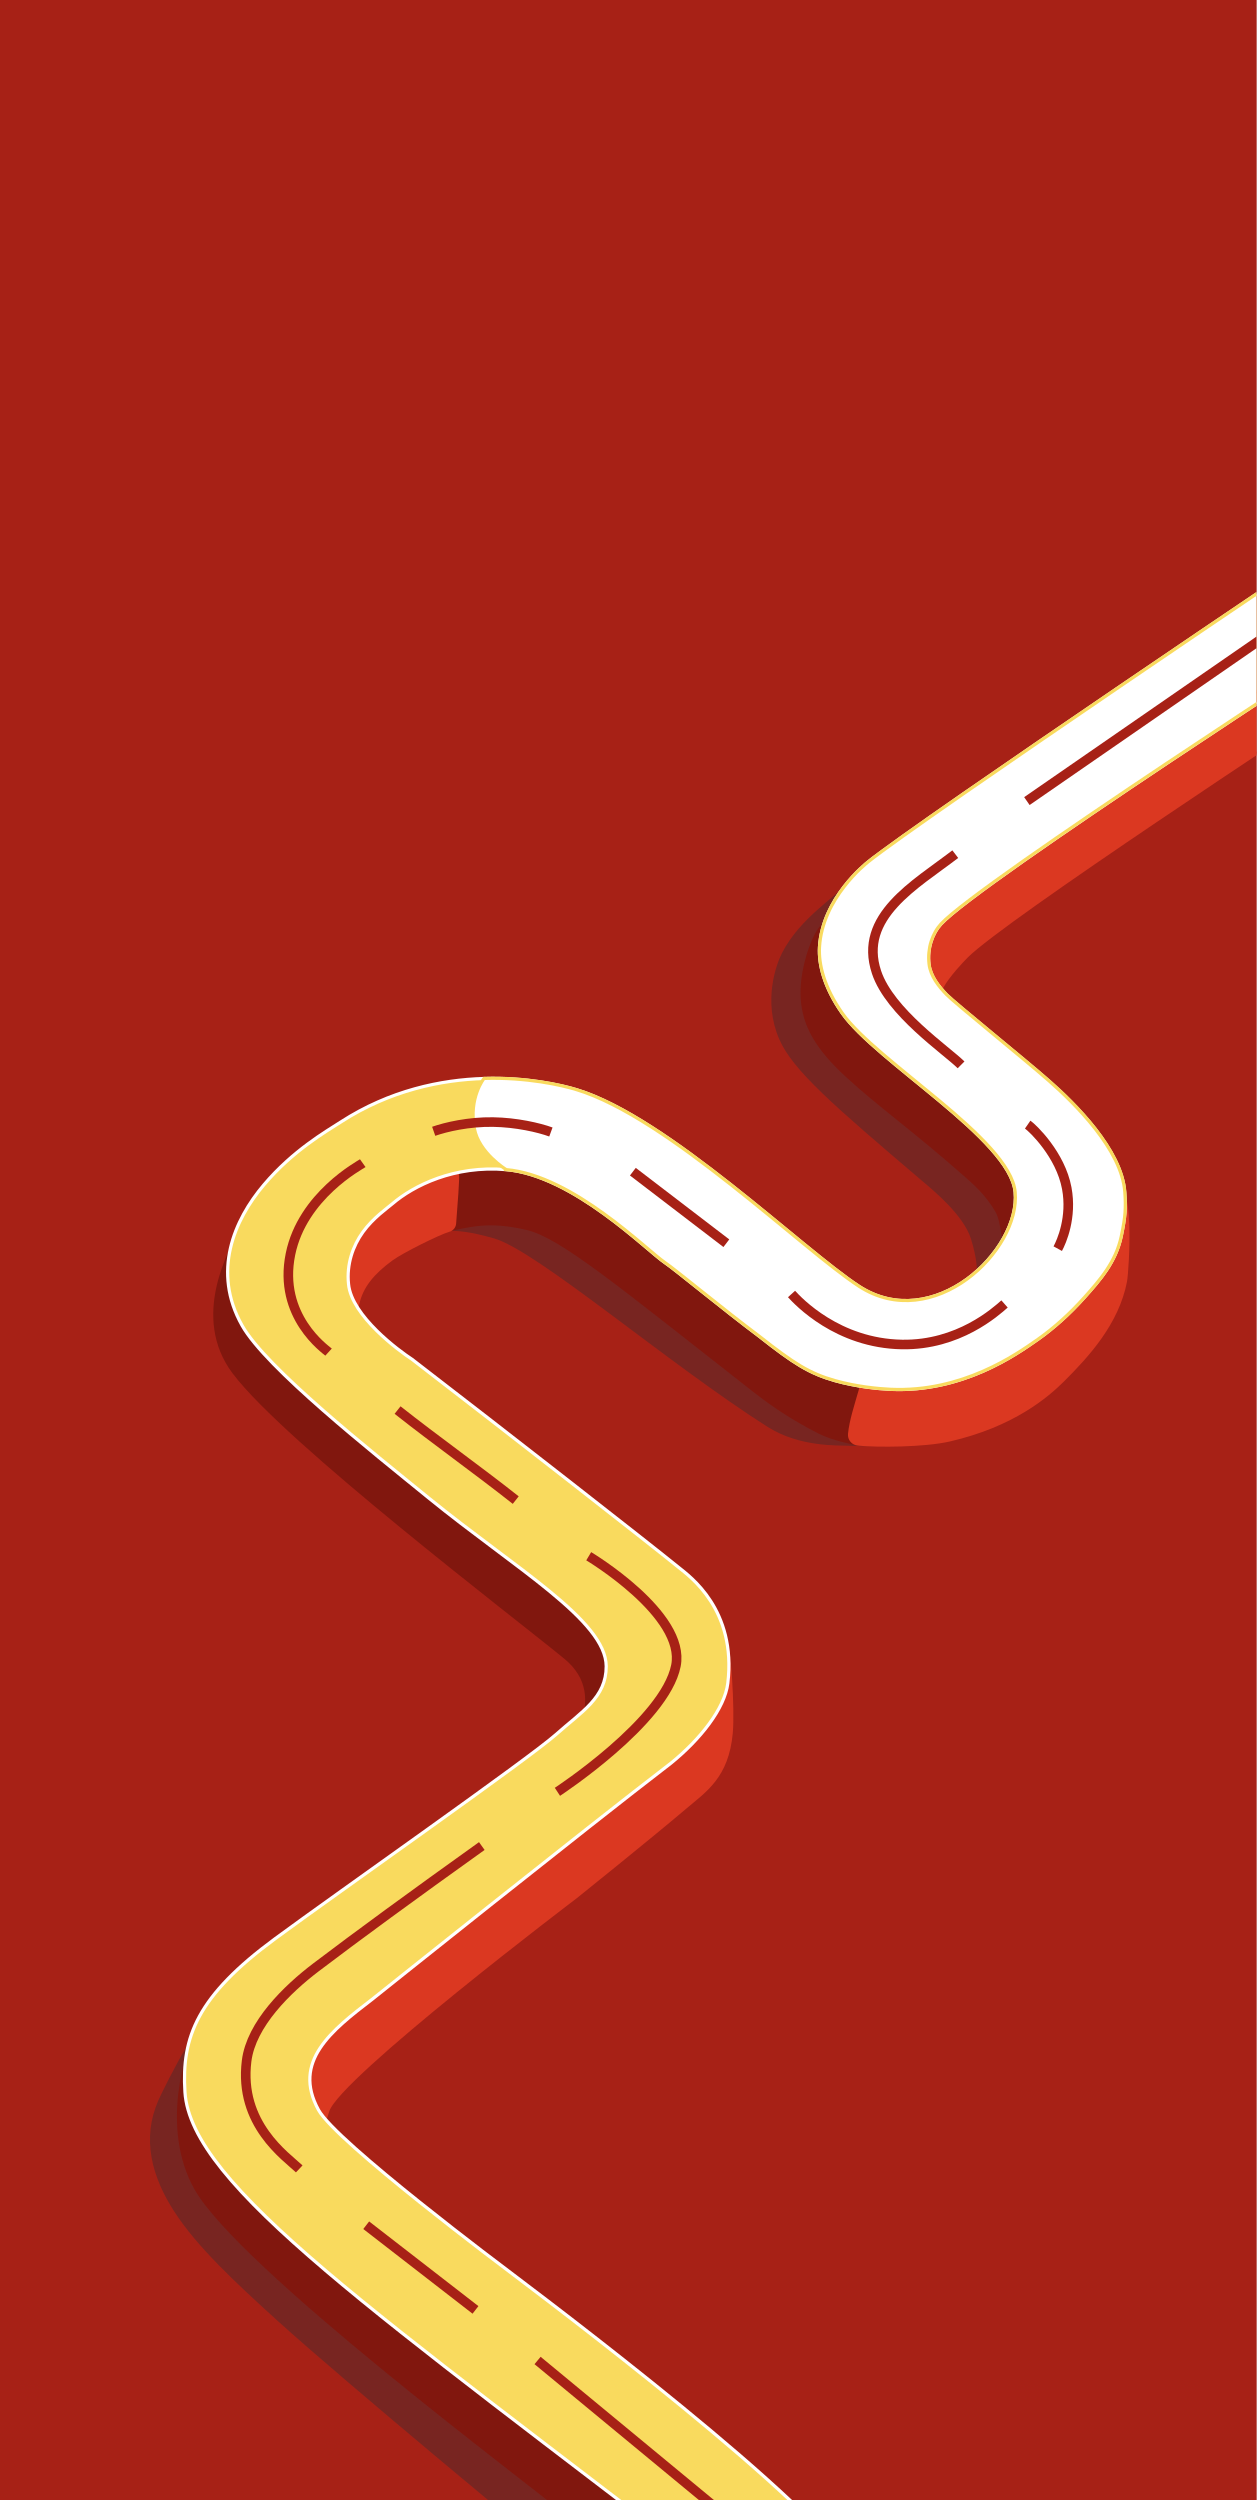
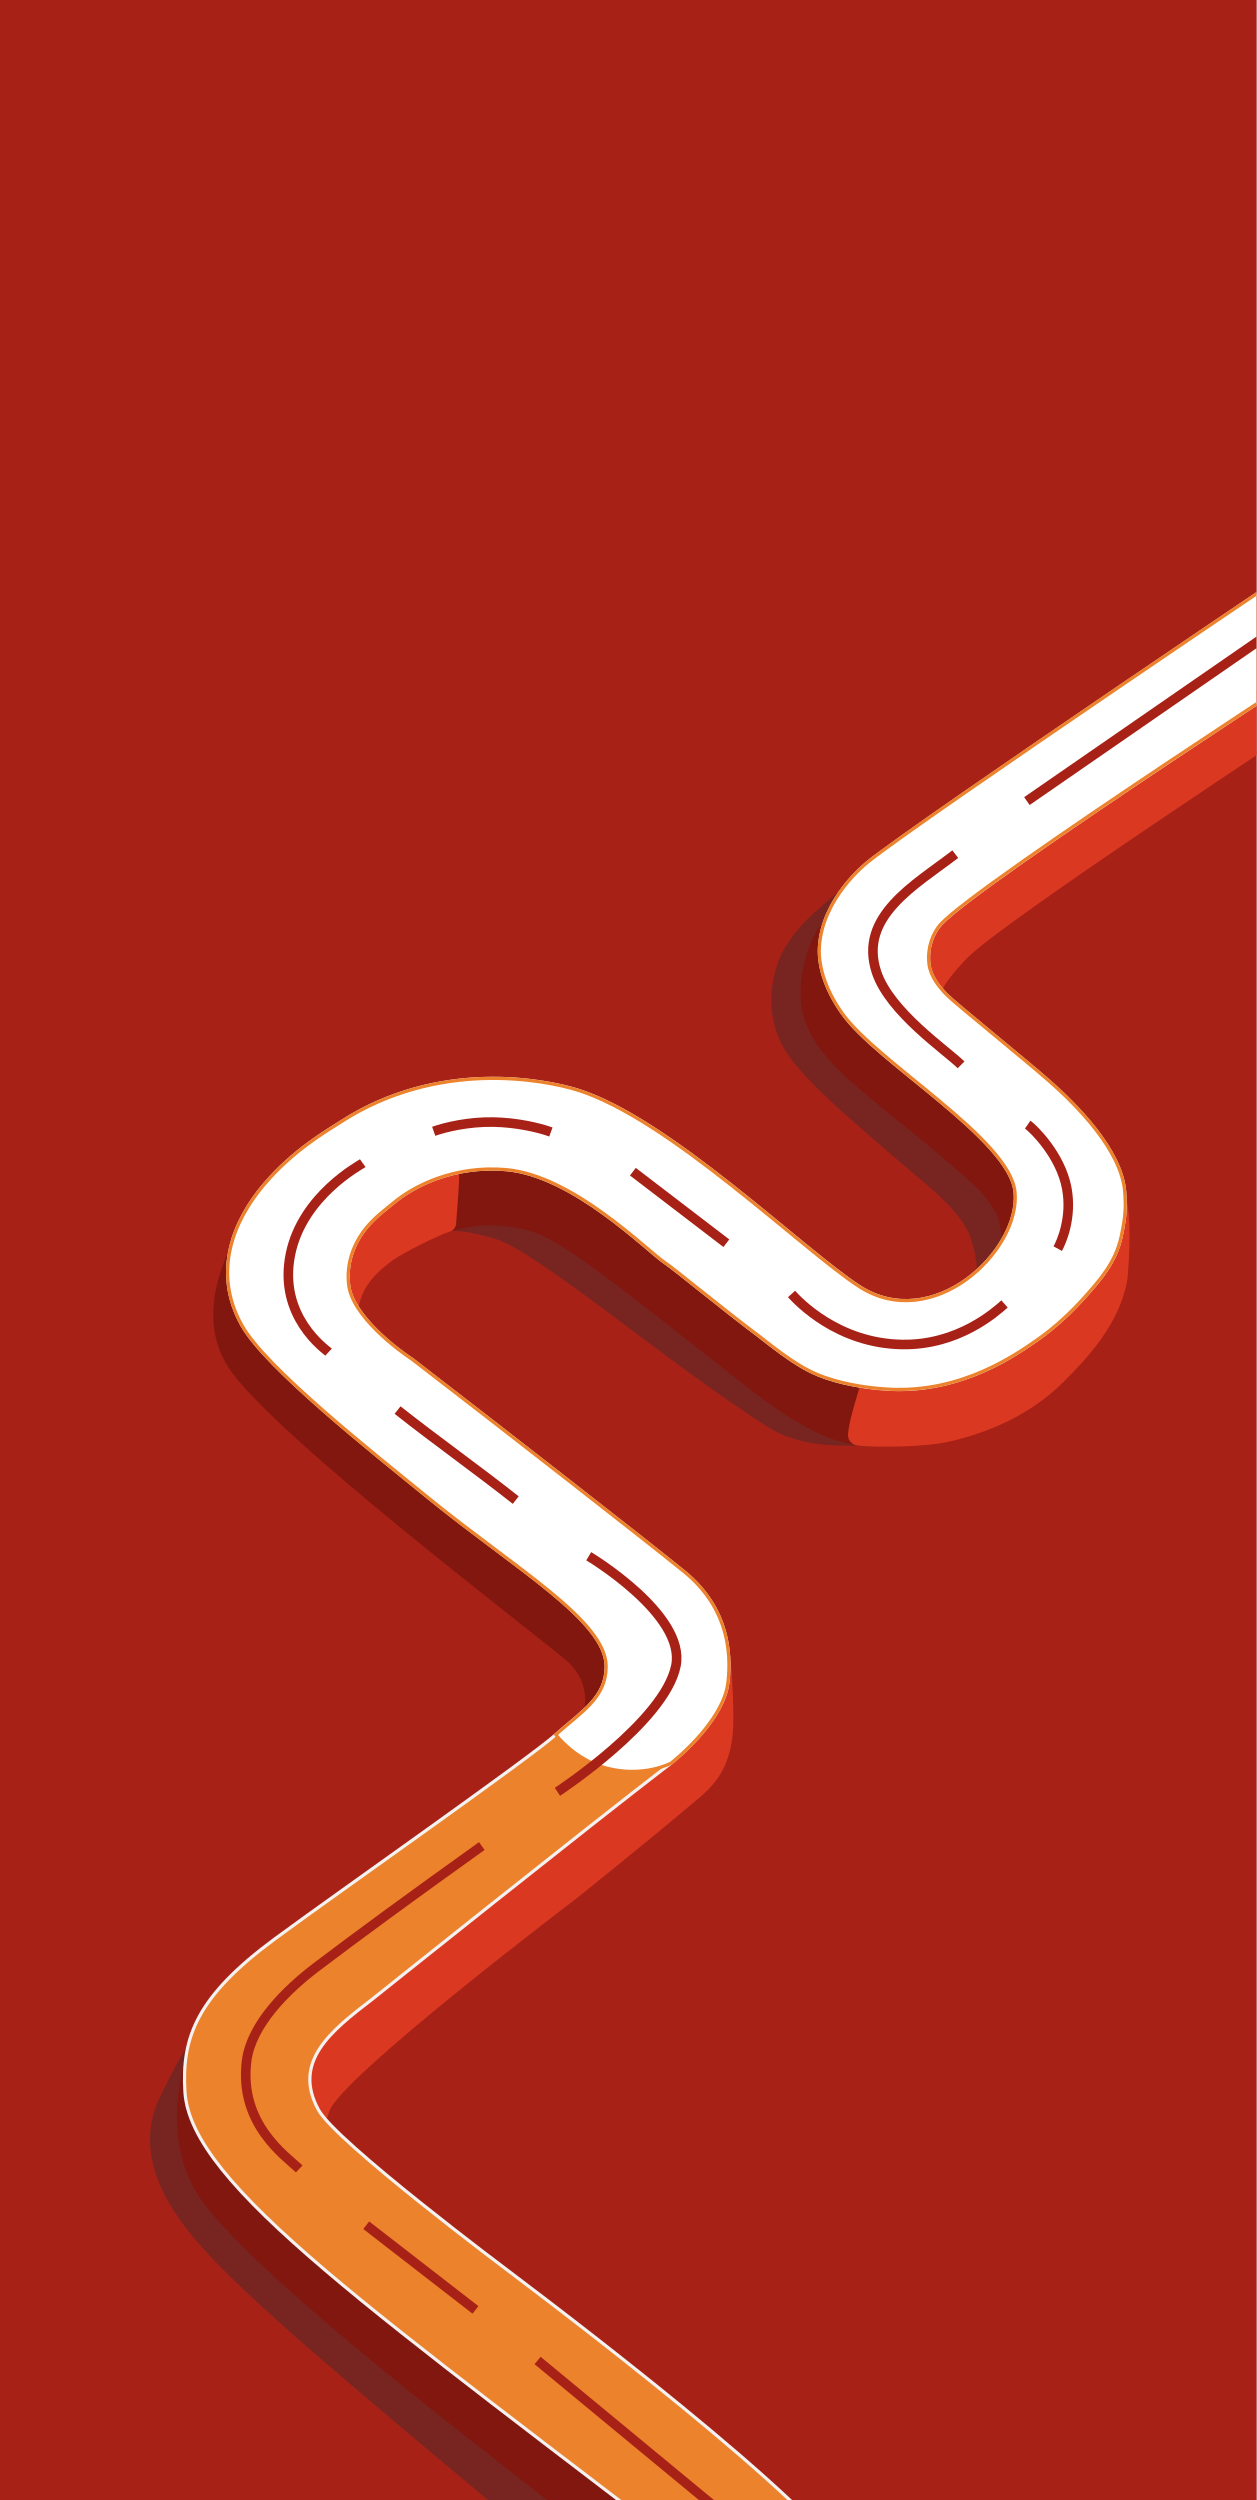
<svg xmlns="http://www.w3.org/2000/svg" width="393" height="782" viewBox="0 0 393 782" fill="none">
-   <g clip-path="url(#clip0_4477_10)">
+   <g clip-path="url(#clip0_4477_37)">
    <path d="M393 0H0V782H393V0Z" fill="#A72116" stroke="#A72116" stroke-miterlimit="10" />
    <path d="M88.49 610.17C84.98 608.73 79.08 612.66 73.9 617.2C68.72 621.74 66.28 627.09 65.59 628.07C63.27 631.37 62.32 634.75 58.8 640.48C55.28 646.21 50.83 655.32 50.05 657.07C44.76 668.94 47.94 680.71 54.98 691.58C62.02 702.45 73.74 713.4 87.2 725.61C97.75 735.18 118.61 752.86 136.83 768.14C155.05 783.43 170.64 796.32 170.64 796.32C170.64 796.32 183.12 791.35 195.75 785.14C208.39 778.93 221.18 771.47 221.82 766.49C223.28 755.16 193.08 746.71 160.67 733.19C128.26 719.67 93.63 701.07 86.22 669.43C83.06 655.95 85.67 641.97 88.04 630.94C90.41 619.91 92.56 611.83 88.48 610.16L88.49 610.17Z" fill="#782521" stroke="#782521" stroke-miterlimit="10" />
    <path d="M141.51 384.46C143.76 384.68 146.7 384.6 154.73 386.91C168.19 390.77 209.43 426.26 240.34 445.88C250.27 452.18 261.94 451.57 265.72 451.74C276.75 452.23 288.92 451.1 294.52 449.46C299.07 448.13 319.51 444.63 318.95 438.81C318.06 429.55 261.25 446.09 218.29 415.42C190.44 395.53 182.86 366.12 163.47 367.93C153.61 368.85 146.24 377.33 141.5 384.47L141.51 384.46Z" fill="#782521" stroke="#782521" stroke-miterlimit="10" />
    <path d="M267.03 275.27C262.11 280.69 250.71 287.3 245.07 298.31C243.33 301.7 239.09 313.07 244.2 324.85C248.36 334.44 261.01 345.39 288.67 368.92C292.08 371.82 301.85 379.74 304.21 387.42C308.07 399.98 304.35 401.05 306.57 403.16C309.81 406.24 326.67 399.4 327.56 378.49C327.95 369.45 321.57 362.74 310.13 350.6C292.49 331.87 286.33 335.09 279.53 323.49C268.22 304.19 276.03 279.51 269.54 278.17C268.7 278 267.97 274.22 267.02 275.27H267.03Z" fill="#782521" stroke="#782521" stroke-miterlimit="10" />
    <path d="M62.24 634.14C58.22 641.38 50.69 665.54 61.17 684.4C74.67 708.71 164.4 775.6 178.82 787.49C194.34 800.29 199.85 810.26 201.06 810.88C202.74 811.74 206.51 782.35 195.69 768.31C159.63 721.53 65.87 627.59 62.24 634.13V634.14Z" fill="#81170E" stroke="#81170E" stroke-miterlimit="10" />
    <path d="M75.92 383.85C71.9 391.09 60.19 411.96 73.12 429.24C89.33 450.9 162.43 506.58 176.84 518.47C192.36 531.27 175.88 548.94 177.09 549.56C178.77 550.42 211.44 525.58 200.62 511.55C164.56 464.77 79.55 377.32 75.91 383.85H75.92Z" fill="#81170E" stroke="#81170E" stroke-miterlimit="10" />
    <path d="M268.4 451.7C265.89 451.12 260.58 450.15 256.22 447.95C245.9 442.75 238.83 437.25 235.74 434.84C193.86 402.07 175.55 386.72 164.77 384.23C152.8 381.46 147.1 383.27 139.11 384.94C131.68 386.49 133.51 367.7 138.98 362.71C145.3 356.94 157.97 363.26 200.64 383.65C254.54 409.41 270.91 416.82 272.58 431.74C273.45 439.55 271.41 447.19 268.4 451.7Z" fill="#81170E" stroke="#81170E" stroke-miterlimit="10" />
    <path d="M256.89 290C254.06 293.27 250.33 304.02 250.97 312.6C251.58 320.72 255.45 327.74 264.79 336.35C275.19 345.94 285.19 352.81 301.7 367.34C304.8 370.07 308.59 373.3 311.81 378.81C314.02 382.61 313.48 390.62 315.39 389.67C317.3 388.72 323.35 390.83 323.35 382.09C323.35 350.36 272.16 272.37 256.89 290Z" fill="#81170E" stroke="#81170E" stroke-miterlimit="10" />
    <path d="M294.69 308.63C296.55 305.19 301.03 300.48 302.3 299.2C314.07 287.34 409.95 224.53 419.63 217.97C426.64 213.22 415.23 203.38 407.99 207.51C350.87 240.1 297.83 280.51 290.89 290.21C287.7 294.67 291.99 313.61 294.69 308.63Z" fill="#DB3821" stroke="#DB3821" stroke-miterlimit="10" />
    <path d="M347.67 373.21C354.74 365.31 352.65 397.62 352.03 400.83C349.52 413.86 340.22 424.02 332.55 431.67C327.67 436.53 317.06 445.8 296.98 450.41C289.03 452.23 274.46 452.26 268.39 451.7C266.8 451.55 265.59 450.15 265.75 448.55C266.61 439.97 272.3 429.18 270.03 424.09C269.02 421.82 327.6 395.6 347.66 373.21H347.67Z" fill="#DB3821" stroke="#DB3821" stroke-miterlimit="10" />
    <path d="M143.05 367.17C143.35 368.46 142.58 376.92 142.18 382.68C142.11 383.7 141.41 384.56 140.42 384.83C137.24 385.72 125.7 391.5 122.52 393.82C116.53 398.21 113.12 402.4 111.9 407.82C110.92 412.14 101.44 401.69 100.35 395.39C98.15 382.7 112.96 368.74 127.13 365.36C130.59 364.53 141.61 361.04 143.05 367.17Z" fill="#DB3821" stroke="#DB3821" stroke-miterlimit="10" />
    <path d="M226.87 513.92C228.08 514 229.39 534.7 228.71 542.11C227.45 555.81 220.56 560.08 214.25 565.44C203.2 574.83 180.14 593.34 180.14 593.34C180.14 593.34 105.66 649.78 102.52 660.28C99.47 670.46 96.19 672.15 94.34 672.3C91.89 672.5 90.13 654.1 90.13 646.75C90.13 636.5 218.54 513.36 226.87 513.93V513.92Z" fill="#DB3821" stroke="#DB3821" stroke-miterlimit="10" />
-     <path d="M271.58 269.59C270.73 270.27 257.21 281.01 256.33 296.26C256.02 301.67 257.78 308.85 263.41 316.88C268.77 324.53 281.91 334.38 293.9 344.4C305.89 354.41 316.74 364.59 317.53 372.88C318.41 382.08 311.96 393.21 302.41 400.16C292.86 407.11 280.21 409.88 268.66 402.35C259.81 396.58 244.88 383.4 228.6 370.57C212.32 357.74 194.67 345.25 180.4 340.89C175.52 339.4 164.76 336.95 151.38 337.35C137.99 337.76 121.98 341.02 106.59 350.97C102 353.94 91.689 359.81 82.559 370.6C73.189 381.67 66.26 397.81 75.719 414.61C83.18 427.87 116.25 454.03 134.07 468.55C161.04 490.51 189.58 506.94 189.62 521.22C189.65 531.02 181.94 535.39 173.88 542.58C165.41 550.13 105.32 592.24 86.109 606.39C61.719 624.35 56.77 637.1 57.849 654.36C59.679 683.63 116.92 722.92 226.27 807.11C248.95 824.57 275.76 812.2 267.8 808.1C268.54 793.57 182.06 727.73 160.74 711.64C158.17 709.7 105.08 669.96 99.62 659.97C91.329 644.82 103.61 635.19 116.52 625.3C116.52 625.3 183.46 571.78 209.91 551.49C218.97 544.14 226.7 534.46 227.66 526.5C230.44 503.48 215.68 493.04 212.37 490.35C202.57 482.38 158.21 447.75 128.89 425.19C124.94 422.63 109.97 411.67 109.02 401.66C108.38 395.53 110.33 389.79 113.53 385.37C116.73 380.95 121.19 377.86 122.71 376.56C129.36 370.86 142.13 364.46 158.29 365.86C179.27 367.67 202.31 391.14 207.98 394.95C211.19 397.1 226.16 409.51 237.45 417.96C248.22 426.46 253.19 429.62 261.21 431.88C267.74 433.72 274.48 434.4 278.52 434.59C289.73 435.1 299.54 432.4 307.41 428.97C315.28 425.54 321.2 421.37 324.65 418.95C329.42 415.6 334.55 411.05 339.29 405.73C344.03 400.41 349 394.86 350.72 386.68C352.03 380.46 352.15 377.81 351.82 372.98C350.91 359.62 335.98 345.06 328.13 338.15C320.28 331.25 298.46 313.66 296.05 311.13C293.64 308.6 291.05 305.45 290.58 301.6C290.28 299.12 290.55 296.69 291.24 294.52C291.93 292.35 293.01 290.46 294.33 289.05C306.17 276.12 427.39 197.77 427.39 197.77L413.24 191.84L417.01 169.64C417.01 169.64 288.27 256.19 271.57 269.61L271.58 269.59Z" fill="#F9DA5E" stroke="white" stroke-miterlimit="10" />
-     <path d="M158.3 365.85C163.55 366.3 168.92 368.11 174.12 370.62C179.32 373.13 184.34 376.36 188.89 379.64C193.44 382.92 197.5 386.27 200.79 389.03C204.08 391.79 206.58 393.97 208 394.93C208.8 395.47 210.34 396.65 212.37 398.25C214.4 399.85 216.93 401.87 219.7 404.08C222.47 406.29 225.51 408.7 228.55 411.09C231.59 413.48 234.64 415.83 237.47 417.95C240.16 420.07 242.49 421.86 244.6 423.39C246.71 424.92 248.59 426.18 250.38 427.25C252.17 428.32 253.89 429.19 255.65 429.94C257.41 430.69 259.23 431.31 261.23 431.87C262.86 432.33 264.51 432.72 266.12 433.04C267.73 433.36 269.31 433.63 270.82 433.84C272.33 434.05 273.75 434.21 275.05 434.33C276.35 434.45 277.53 434.53 278.54 434.57C281.34 434.7 284.06 434.62 286.68 434.39C289.3 434.16 291.82 433.76 294.24 433.24C296.66 432.72 298.97 432.08 301.17 431.35C303.37 430.62 305.46 429.81 307.43 428.95C309.4 428.09 311.24 427.19 312.96 426.28C314.68 425.37 316.26 424.45 317.71 423.56C319.16 422.67 320.47 421.82 321.63 421.03C322.79 420.24 323.81 419.53 324.67 418.93C325.86 418.09 327.08 417.18 328.3 416.2C329.52 415.22 330.76 414.17 332 413.06C333.24 411.95 334.47 410.78 335.69 409.55C336.91 408.32 338.12 407.04 339.31 405.71C340.5 404.38 341.67 403.07 342.82 401.67C343.97 400.27 345.1 398.83 346.13 397.28C347.16 395.73 348.1 394.1 348.89 392.34C349.68 390.58 350.32 388.69 350.75 386.65C351.08 385.09 351.33 383.76 351.52 382.56C351.71 381.36 351.84 380.3 351.91 379.27C351.98 378.24 352.01 377.27 352 376.25C351.99 375.23 351.93 374.16 351.85 372.95C351.62 369.61 350.52 366.19 348.87 362.84C347.22 359.49 345.02 356.2 342.61 353.11C340.2 350.02 337.57 347.14 335.05 344.59C332.53 342.04 330.13 339.84 328.16 338.11C326.19 336.38 323.36 333.99 320.17 331.33C316.98 328.67 313.44 325.75 310.08 322.96C306.72 320.17 303.51 317.52 301.01 315.41C298.51 313.3 296.69 311.73 296.08 311.09C295.47 310.45 294.86 309.79 294.27 309.08C293.68 308.37 293.12 307.62 292.61 306.82C292.1 306.02 291.66 305.19 291.32 304.32C290.98 303.45 290.72 302.52 290.61 301.56C290.53 300.94 290.5 300.32 290.49 299.71C290.48 299.1 290.51 298.5 290.57 297.9C290.63 297.3 290.72 296.72 290.83 296.15C290.94 295.58 291.09 295.02 291.26 294.48C291.43 293.94 291.63 293.41 291.85 292.91C292.07 292.41 292.31 291.92 292.57 291.46C292.83 291 293.11 290.56 293.41 290.15C293.71 289.74 294.02 289.36 294.35 289C297.31 285.77 307.11 278.45 320.14 269.28C333.17 260.12 349.43 249.11 365.33 238.51C381.23 227.91 396.75 217.71 408.29 210.16C419.84 202.61 427.42 197.72 427.42 197.72L423.88 196.24L420.34 194.76L416.8 193.28L413.26 191.8L414.2 186.25L415.14 180.7L416.08 175.15L417.02 169.6C417.02 169.6 408.97 175.01 396.64 183.33C384.31 191.65 367.69 202.89 350.56 214.55C333.43 226.21 315.76 238.29 301.35 248.29C286.94 258.29 275.75 266.22 271.58 269.57C271.37 269.74 270.36 270.54 268.96 271.88C267.56 273.22 265.76 275.1 263.97 277.44C262.18 279.78 260.37 282.57 258.97 285.73C257.57 288.89 256.56 292.42 256.34 296.24C256.26 297.59 256.31 299.05 256.52 300.61C256.73 302.17 257.1 303.83 257.65 305.56C258.2 307.29 258.94 309.12 259.89 311C260.84 312.88 262.01 314.84 263.41 316.85C264.81 318.86 266.58 320.81 268.75 322.97C270.92 325.13 273.44 327.39 276.17 329.72C278.9 332.05 281.83 334.47 284.83 336.92C287.83 339.37 290.9 341.87 293.9 344.37C296.9 346.87 299.83 349.39 302.54 351.88C305.25 354.37 307.76 356.84 309.92 359.26C312.08 361.68 313.88 364.04 315.2 366.31C316.52 368.58 317.34 370.78 317.54 372.85C317.76 375.15 317.52 377.57 316.89 380.02C316.26 382.47 315.24 384.94 313.89 387.34C312.54 389.74 310.87 392.07 308.94 394.24C307.01 396.41 304.81 398.4 302.43 400.14C300.05 401.88 297.46 403.35 294.75 404.47C292.04 405.59 289.2 406.35 286.3 406.66C283.4 406.97 280.44 406.83 277.48 406.14C274.52 405.45 271.57 404.21 268.68 402.33C266.47 400.89 263.88 398.98 260.98 396.74C258.08 394.5 254.88 391.9 251.44 389.09C248 386.28 244.33 383.25 240.51 380.12C236.69 376.99 232.7 373.76 228.62 370.55C224.54 367.34 220.39 364.16 216.23 361.11C212.07 358.06 207.89 355.17 203.77 352.53C199.65 349.89 195.6 347.52 191.69 345.54C187.78 343.56 184 341.96 180.43 340.87C179.21 340.5 177.62 340.06 175.72 339.63C173.82 339.2 171.6 338.76 169.11 338.39C166.62 338.02 163.87 337.7 160.9 337.5C157.93 337.3 154.75 337.23 151.4 337.33C151.4 337.33 146.56 343.37 148.39 353.06C149.82 360.63 158.31 365.83 158.31 365.83L158.3 365.85Z" fill="white" stroke="#F9DA5E" stroke-miterlimit="10" />
+     <path d="M271.58 269.59C270.73 270.27 257.21 281.01 256.33 296.26C256.02 301.67 257.78 308.85 263.41 316.88C269.04 324.91 281.91 334.38 293.9 344.4C305.89 354.42 316.74 364.59 317.53 372.88C318.41 382.08 311.96 393.21 302.41 400.16C292.86 407.11 280.21 409.88 268.66 402.35C259.81 396.58 244.88 383.4 228.6 370.57C212.32 357.74 194.67 345.25 180.4 340.89C175.52 339.4 164.76 336.95 151.38 337.35C137.99 337.76 121.98 341.02 106.59 350.97C102 353.94 91.69 359.81 82.56 370.6C73.19 381.67 66.26 397.81 75.72 414.61C83.18 427.87 116.25 454.03 134.07 468.55C161.04 490.51 189.58 506.94 189.62 521.22C189.65 531.02 181.94 535.39 173.88 542.58C165.41 550.13 105.32 592.24 86.11 606.39C61.72 624.35 56.77 637.1 57.85 654.36C59.68 683.63 116.92 722.92 226.27 807.11C248.95 824.57 275.76 812.2 267.8 808.1C268.54 793.57 182.06 727.73 160.74 711.64C158.17 709.7 105.08 669.96 99.62 659.97C91.33 644.82 103.61 635.19 116.52 625.3C116.52 625.3 183.46 571.78 209.91 551.49C218.97 544.14 226.7 534.46 227.66 526.5C230.44 503.48 215.68 493.04 212.37 490.35C202.57 482.38 158.21 447.75 128.89 425.19C124.94 422.63 109.97 411.67 109.02 401.66C108.38 395.53 110.33 389.79 113.53 385.37C116.73 380.95 121.19 377.86 122.71 376.56C129.36 370.86 142.13 364.46 158.29 365.86C179.27 367.67 202.31 391.14 207.98 394.95C211.19 397.1 226.16 409.51 237.45 417.96C248.22 426.46 253.19 429.62 261.21 431.88C267.74 433.72 274.48 434.4 278.52 434.59C289.73 435.1 299.54 432.4 307.41 428.97C315.28 425.54 321.2 421.37 324.65 418.95C329.42 415.6 334.55 411.05 339.29 405.73C344.03 400.41 349 394.86 350.72 386.68C352.03 380.46 352.15 377.81 351.82 372.98C350.91 359.62 335.98 345.06 328.13 338.15C320.28 331.24 298.46 313.66 296.05 311.13C293.64 308.6 291.05 305.45 290.58 301.6C290.28 299.12 290.55 296.69 291.24 294.52C291.93 292.35 293.01 290.46 294.33 289.05C306.17 276.12 427.39 197.77 427.39 197.77L413.24 191.84L417.01 169.64C417.01 169.64 288.27 256.19 271.57 269.61L271.58 269.59Z" fill="#EC822C" stroke="#F4F1F1" stroke-miterlimit="10" />
+     <path d="M209.92 551.49C214.45 547.81 218.65 543.56 221.83 539.22C225.01 534.88 227.19 530.48 227.67 526.49C229.06 514.98 226.06 506.62 222.31 500.79C218.56 494.96 214.04 491.68 212.38 490.34C207.48 486.36 193.94 475.71 177.96 463.23C161.98 450.75 143.56 436.46 128.9 425.18C126.93 423.9 122.2 420.52 117.84 416.21C113.48 411.9 109.5 406.66 109.03 401.65C108.71 398.59 109.03 395.62 109.84 392.86C110.65 390.1 111.94 387.57 113.54 385.36C115.14 383.15 117.06 381.27 118.76 379.79C120.46 378.31 121.96 377.2 122.72 376.55C126.04 373.7 130.9 370.68 136.94 368.54C142.98 366.4 150.22 365.15 158.3 365.85C168.79 366.76 179.8 373.08 188.89 379.65C197.98 386.22 205.16 393.04 207.99 394.94C209.59 396.02 214.14 399.66 219.69 404.08C225.24 408.5 231.81 413.72 237.46 417.94C242.85 422.19 246.78 425.1 250.37 427.24C253.96 429.38 257.21 430.73 261.22 431.86C264.49 432.78 267.8 433.41 270.81 433.83C273.82 434.25 276.51 434.47 278.53 434.56C284.13 434.81 289.39 434.27 294.23 433.23C299.07 432.19 303.49 430.66 307.42 428.94C311.35 427.22 314.8 425.32 317.7 423.55C320.6 421.78 322.94 420.13 324.66 418.92C327.05 417.24 329.52 415.27 331.99 413.05C334.46 410.83 336.93 408.36 339.3 405.7C341.63 403.08 344.06 400.36 346.12 397.28C348.18 394.2 349.87 390.74 350.73 386.65C351.39 383.54 351.74 381.32 351.89 379.28C352.04 377.24 351.99 375.37 351.82 372.95C351.36 366.27 347.4 359.29 342.58 353.11C337.76 346.93 332.06 341.57 328.13 338.12C324.2 334.67 316.79 328.54 310.05 322.97C303.31 317.4 297.26 312.37 296.05 311.1C294.84 309.84 293.6 308.42 292.59 306.83C291.58 305.24 290.82 303.49 290.58 301.56C290.43 300.32 290.42 299.09 290.54 297.9C290.66 296.71 290.9 295.56 291.24 294.48C291.58 293.4 292.02 292.38 292.55 291.46C293.08 290.54 293.67 289.71 294.33 289.01C300.25 282.54 333.52 259.72 365.3 238.52C397.08 217.32 427.39 197.73 427.39 197.73L420.31 194.77L413.23 191.81L415.11 180.71L416.99 169.61C416.99 169.61 384.8 191.25 350.53 214.56C316.26 237.87 279.9 262.87 271.55 269.58C271.12 269.92 267.53 272.78 263.94 277.45C260.35 282.12 256.75 288.62 256.3 296.25C256.14 298.95 256.51 302.1 257.61 305.58C258.71 309.06 260.56 312.86 263.38 316.87C266.06 320.69 270.69 325.07 276.14 329.74C281.59 334.41 287.88 339.38 293.87 344.39C299.87 349.4 305.58 354.44 309.89 359.28C314.2 364.12 317.11 368.73 317.5 372.88C317.94 377.48 316.55 382.57 313.85 387.37C311.15 392.17 307.16 396.69 302.38 400.17C297.61 403.64 292.05 406.07 286.25 406.69C280.45 407.31 274.4 406.12 268.63 402.36C264.21 399.48 258.26 394.74 251.39 389.12C244.52 383.5 236.71 377 228.57 370.58C220.43 364.16 211.95 357.83 203.72 352.56C195.49 347.29 187.51 343.08 180.38 340.9C177.94 340.15 174.03 339.17 169.06 338.42C164.09 337.67 158.05 337.16 151.36 337.36C144.67 337.56 137.32 338.48 129.72 340.59C122.12 342.7 114.27 346 106.58 350.98C104.28 352.46 100.56 354.67 96.27 357.86C91.98 361.05 87.12 365.21 82.55 370.61C77.87 376.14 73.79 382.95 72.07 390.47C70.35 397.99 70.98 406.22 75.71 414.63C79.44 421.26 89.58 431.11 101 441.13C112.42 451.15 125.15 461.31 134.06 468.57C147.54 479.55 161.42 489.15 171.93 497.79C182.44 506.43 189.59 514.1 189.61 521.24C189.62 526.14 187.71 529.68 184.77 532.9C181.83 536.12 177.9 539.01 173.87 542.6C173.87 542.6 179.65 550.34 189.42 552.98C201.23 556.17 209.89 551.51 209.89 551.51L209.92 551.49Z" fill="white" stroke="#EC822C" stroke-miterlimit="10" />
    <path d="M321.21 250.58L396.69 198.41" stroke="#A72116" stroke-width="3" stroke-miterlimit="10" />
    <path d="M298.81 267.18C286.31 276.78 268.36 286.65 274.18 304.12C278.34 316.61 296.09 328.57 300.62 333.09" stroke="#A72116" stroke-width="3" stroke-miterlimit="10" />
    <path d="M321.46 351.78C323.08 352.9 331.73 361.19 333.68 371.66C335.39 380.8 332.06 388.39 330.86 390.58" stroke="#A72116" stroke-width="3" stroke-miterlimit="10" />
    <path d="M314.22 407.88C311.46 410.31 299.83 420.85 282.17 420.56C262.01 420.23 249.65 407.03 247.59 404.76" stroke="#A72116" stroke-width="3" stroke-miterlimit="10" />
    <path d="M227.2 388.88L197.96 366.5" stroke="#A72116" stroke-width="3" stroke-miterlimit="10" />
    <path d="M172.32 354.09C168.55 352.71 161.5 351.09 154.21 350.98C146.55 350.87 139.53 352.52 135.66 353.87" stroke="#A72116" stroke-width="3" stroke-miterlimit="10" />
-     <path d="M113.47 363.84C112.6 364.46 94.591 374.02 90.861 392.28C86.88 411.76 101.84 422.09 102.77 422.94" stroke="#A72116" stroke-width="3" stroke-miterlimit="10" />
+     <path d="M113.47 363.84C112.6 364.46 94.59 374.02 90.86 392.28C86.88 411.76 101.84 422.09 102.77 422.94" stroke="#A72116" stroke-width="3" stroke-miterlimit="10" />
    <path d="M124.36 441.07C136.49 450.65 149.19 459.65 161.32 469.23" stroke="#A72116" stroke-width="3" stroke-miterlimit="10" />
    <path d="M184.15 486.79C184.15 486.79 214.62 505.01 211.43 521.03C207.96 538.49 174.36 560.48 174.36 560.48" stroke="#A72116" stroke-width="3" stroke-miterlimit="10" />
    <path d="M150.71 577.44C129.21 592.81 111.72 605.6 98.82 615.4C89.88 622.2 78.58 633.13 77.14 644.67C74.68 664.4 89.41 674.48 93.6 678.43" stroke="#A72116" stroke-width="3" stroke-miterlimit="10" />
    <path d="M114.55 696.05L148.73 722.54" stroke="#A72116" stroke-width="3" stroke-miterlimit="10" />
    <path d="M168.15 738.36L246.77 803.34" stroke="#A72116" stroke-width="3" stroke-miterlimit="10" />
  </g>
  <defs>
-     <clipPath id="clip0_4477_10">
+     <clipPath id="clip0_4477_37">
      <rect width="393" height="782" fill="white" />
    </clipPath>
  </defs>
</svg>
